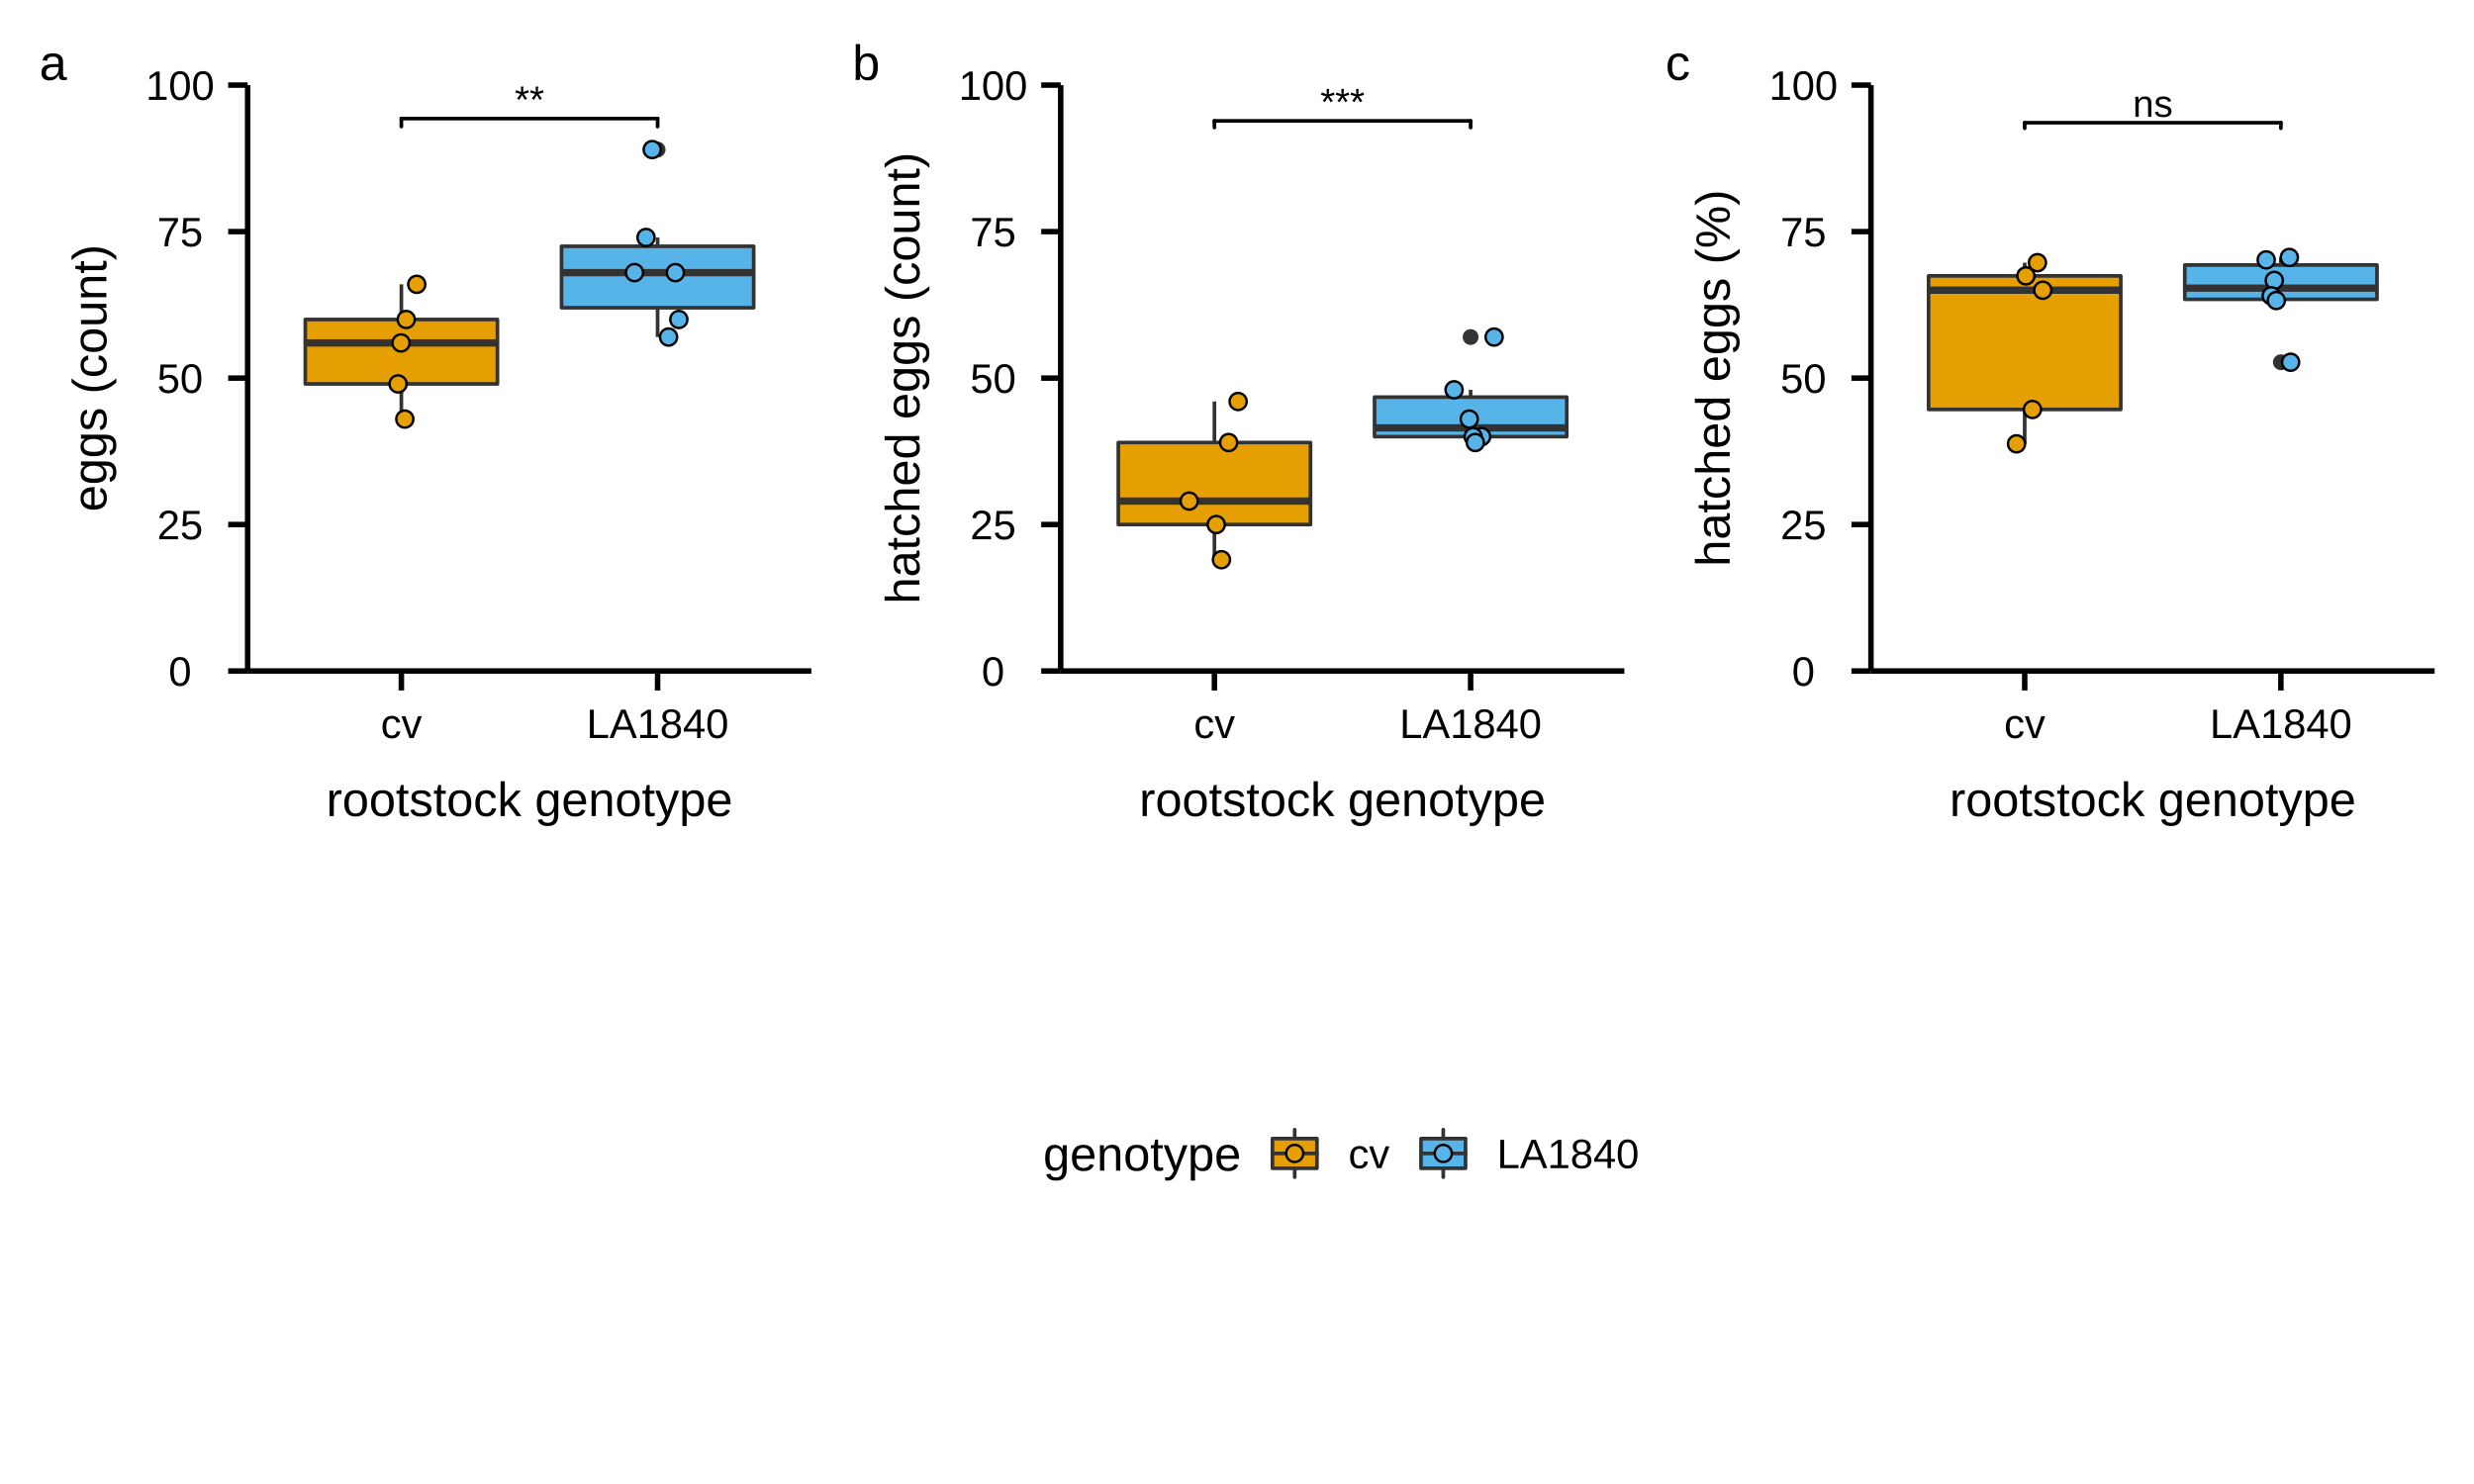
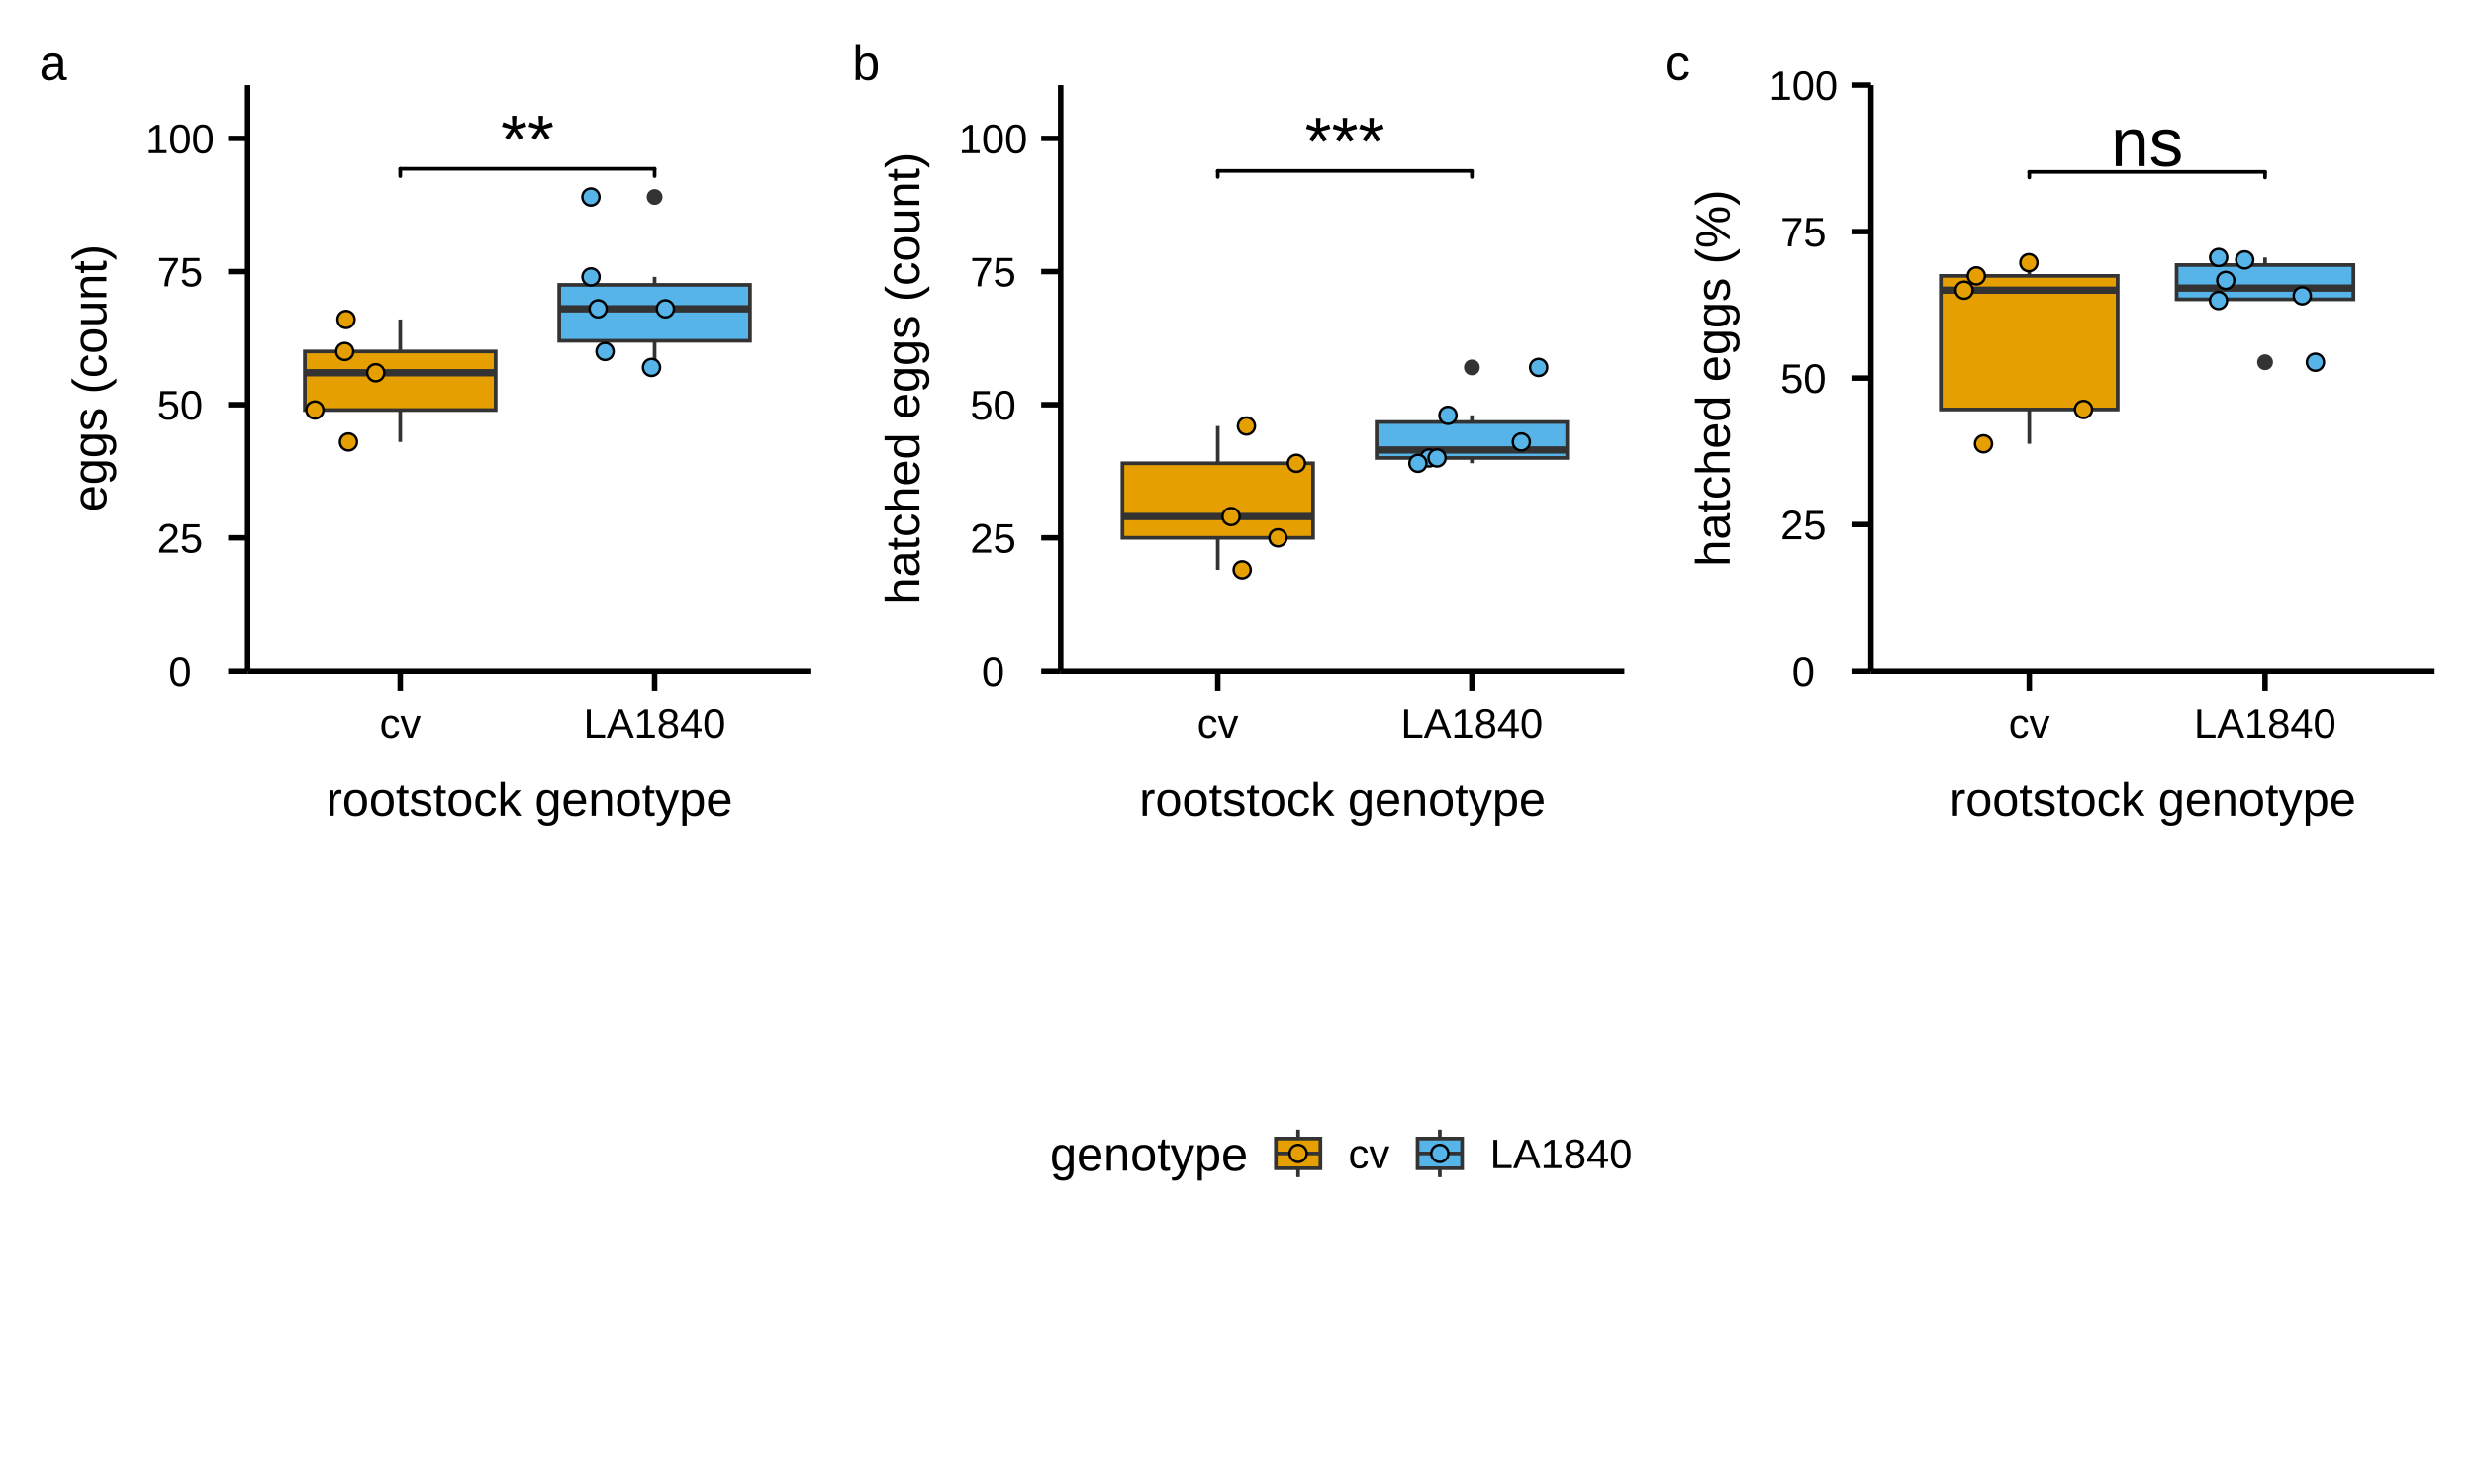
<svg xmlns="http://www.w3.org/2000/svg" class="svglite" width="720.00pt" height="432.00pt" viewBox="0 0 720.00 432.00">
  <defs>
    <style type="text/css">
    .svglite line, .svglite polyline, .svglite polygon, .svglite path, .svglite rect, .svglite circle {
      fill: none;
      stroke: #000000;
      stroke-linecap: round;
      stroke-linejoin: round;
      stroke-miterlimit: 10.00;
    }
    .svglite text {
      white-space: pre;
    }
  </style>
  </defs>
  <rect width="100%" height="100%" style="stroke: none; fill: #FFFFFF;" />
  <defs>
    <clipPath id="cpMC4wMHw3MjAuMDB8MC4wMHw0MzIuMDA=">
      <rect x="0.00" y="0.00" width="720.00" height="432.00" />
    </clipPath>
  </defs>
  <g clip-path="url(#cpMC4wMHw3MjAuMDB8MC4wMHw0MzIuMDA=)">
-     <rect x="0.00" y="-0" width="720.00" height="432.00" style="stroke-width: 1.07; stroke: #FFFFFF; fill: #FFFFFF;" />
+     <rect x="0" y="0" width="720.00" height="432.00" style="stroke-width: 1.07; stroke: #FFFFFF; fill: #FFFFFF;" />
  </g>
  <defs>
    <clipPath id="cpNS40OHw3MTQuNTJ8MjQ1LjAxfDQyNi41Mg==">
      <rect x="5.48" y="245.01" width="709.04" height="181.51" />
    </clipPath>
  </defs>
  <g clip-path="url(#cpNS40OHw3MTQuNTJ8MjQ1LjAxfDQyNi41Mg==)">
    <rect x="5.48" y="245.01" width="709.04" height="181.51" style="stroke-width: 1.07; stroke: #FFFFFF; fill: #FFFFFF;" />
  </g>
  <g clip-path="url(#cpMC4wMHw3MjAuMDB8MC4wMHw0MzIuMDA=)">
</g>
  <defs>
+     <clipPath id="cpNzIuMDd8NzA4LjU0fDI0Ljc4fDQyMS4wNA==">
+       <rect x="72.07" y="24.78" width="636.47" height="396.26" />
+     </clipPath>
+   </defs>
+   <g clip-path="url(#cpNzIuMDd8NzA4LjU0fDI0Ljc4fDQyMS4wNA==)">
+ </g>
+   <g clip-path="url(#cpMC4wMHw3MjAuMDB8MC4wMHw0MzIuMDA=)">
+ </g>
+   <defs>
    <clipPath id="cpNzIuMDd8NzA4LjU0fDI0Ljc4fDE5NS4zMw==">
      <rect x="72.07" y="24.78" width="636.47" height="170.55" />
    </clipPath>
  </defs>
  <g clip-path="url(#cpNzIuMDd8NzA4LjU0fDI0Ljc4fDE5NS4zMw==)">
</g>
  <g clip-path="url(#cpMC4wMHw3MjAuMDB8MC4wMHw0MzIuMDA=)">
</g>
+   <g clip-path="url(#cpNzIuMDd8NzA4LjU0fDI0Ljc4fDE5NS4zMw==)">
+ </g>
+   <g clip-path="url(#cpMC4wMHw3MjAuMDB8MC4wMHw0MzIuMDA=)">
+ </g>
  <defs>
    <clipPath id="cpNS40OHwyNDIuMTB8NS40OHwyNDUuMDE=">
      <rect x="5.48" y="5.48" width="236.62" height="239.53" />
    </clipPath>
  </defs>
  <g clip-path="url(#cpNS40OHwyNDIuMTB8NS40OHwyNDUuMDE=)">
    <rect x="5.48" y="5.48" width="236.62" height="239.53" style="stroke-width: 1.16; stroke: none;" />
  </g>
  <g clip-path="url(#cpMC4wMHw3MjAuMDB8MC4wMHw0MzIuMDA=)">
</g>
  <defs>
+     <clipPath id="cpMjQyLjEwfDQ3OC43MXw1LjQ4fDI0NS4wMQ==">
+       <rect x="242.10" y="5.48" width="236.62" height="239.53" />
+     </clipPath>
+   </defs>
+   <g clip-path="url(#cpMjQyLjEwfDQ3OC43MXw1LjQ4fDI0NS4wMQ==)">
+     <rect x="242.10" y="5.48" width="236.62" height="239.53" style="stroke-width: 1.16; stroke: none;" />
+   </g>
+   <g clip-path="url(#cpMC4wMHw3MjAuMDB8MC4wMHw0MzIuMDA=)">
+ </g>
+   <defs>
+     <clipPath id="cpNDc4LjcxfDcxNC41Mnw1LjQ4fDI0NS4wMQ==">
+       <rect x="478.71" y="5.48" width="235.81" height="239.53" />
+     </clipPath>
+   </defs>
+   <g clip-path="url(#cpNDc4LjcxfDcxNC41Mnw1LjQ4fDI0NS4wMQ==)">
+     <rect x="478.71" y="5.48" width="235.81" height="239.53" style="stroke-width: 1.16; stroke: none;" />
+   </g>
+   <g clip-path="url(#cpMC4wMHw3MjAuMDB8MC4wMHw0MzIuMDA=)">
+ </g>
+   <defs>
    <clipPath id="cpNzIuMDd8MjM2LjEyfDI0Ljc4fDE5NS4zMw==">
      <rect x="72.07" y="24.78" width="164.05" height="170.55" />
    </clipPath>
  </defs>
  <g clip-path="url(#cpNzIuMDd8MjM2LjEyfDI0Ljc4fDE5NS4zMw==)">
-     <line x1="116.81" y1="93.00" x2="116.81" y2="82.77" style="stroke-width: 1.07; stroke: #333333; stroke-linecap: butt;" />
-     <line x1="116.81" y1="111.76" x2="116.81" y2="122.00" style="stroke-width: 1.07; stroke: #333333; stroke-linecap: butt;" />
-     <polygon points="88.85,93.00 88.85,111.76 144.77,111.76 144.77,93.00 88.85,93.00 " style="stroke-width: 1.07; stroke: #333333; fill: #E69F00;" />
-     <line x1="88.85" y1="99.83" x2="144.77" y2="99.83" style="stroke-width: 2.13; stroke: #333333; stroke-linecap: butt;" />
-     <circle cx="191.38" cy="43.54" r="1.95" style="stroke-width: 0.71; stroke: #333333; fill: #333333;" />
-     <line x1="191.38" y1="71.69" x2="191.38" y2="69.13" style="stroke-width: 1.07; stroke: #333333; stroke-linecap: butt;" />
-     <line x1="191.38" y1="89.59" x2="191.38" y2="98.12" style="stroke-width: 1.07; stroke: #333333; stroke-linecap: butt;" />
-     <polygon points="163.42,71.69 163.42,89.59 219.34,89.59 219.34,71.69 163.42,71.69 " style="stroke-width: 1.07; stroke: #333333; fill: #56B4E9;" />
-     <line x1="163.42" y1="79.36" x2="219.34" y2="79.36" style="stroke-width: 2.13; stroke: #333333; stroke-linecap: butt;" />
-     <circle cx="197.56" cy="93.00" r="2.49" style="stroke-width: 0.71; fill: #56B4E9;" />
-     <circle cx="121.29" cy="82.77" r="2.49" style="stroke-width: 0.71; fill: #E69F00;" />
-     <circle cx="118.22" cy="93.00" r="2.49" style="stroke-width: 0.71; fill: #E69F00;" />
-     <circle cx="194.57" cy="98.12" r="2.49" style="stroke-width: 0.71; fill: #56B4E9;" />
-     <circle cx="188.01" cy="69.13" r="2.49" style="stroke-width: 0.71; fill: #56B4E9;" />
-     <circle cx="189.81" cy="43.54" r="2.49" style="stroke-width: 0.71; fill: #56B4E9;" />
-     <circle cx="117.81" cy="122.00" r="2.49" style="stroke-width: 0.71; fill: #E69F00;" />
-     <circle cx="115.85" cy="111.76" r="2.49" style="stroke-width: 0.71; fill: #E69F00;" />
-     <circle cx="116.71" cy="99.83" r="2.49" style="stroke-width: 0.71; fill: #E69F00;" />
-     <circle cx="184.66" cy="79.36" r="2.49" style="stroke-width: 0.71; fill: #56B4E9;" />
-     <circle cx="196.55" cy="79.36" r="2.49" style="stroke-width: 0.71; fill: #56B4E9;" />
-     <text x="154.09" y="32.80" text-anchor="middle" style="font-size: 11.04px; font-family: &quot;Arial&quot;;" textLength="8.58px" lengthAdjust="spacingAndGlyphs">**</text>
-     <line x1="116.81" y1="36.86" x2="116.81" y2="34.51" style="stroke-width: 1.07;" />
-     <line x1="116.81" y1="34.51" x2="191.38" y2="34.51" style="stroke-width: 1.07;" />
-     <line x1="191.38" y1="34.51" x2="191.38" y2="36.86" style="stroke-width: 1.07;" />
+     <line x1="116.49" y1="102.31" x2="116.49" y2="93.00" style="stroke-width: 1.07; stroke: #333333; stroke-linecap: butt;" />
+     <line x1="116.49" y1="119.36" x2="116.49" y2="128.66" style="stroke-width: 1.07; stroke: #333333; stroke-linecap: butt;" />
+     <polygon points="88.73,102.31 88.73,119.36 144.25,119.36 144.25,102.31 88.73,102.31 " style="stroke-width: 1.07; stroke: #333333; stroke-linecap: butt; stroke-linejoin: miter; fill: #E69F00;" />
+     <line x1="88.73" y1="108.51" x2="144.25" y2="108.51" style="stroke-width: 2.13; stroke: #333333; stroke-linecap: butt; stroke-linejoin: miter;" />
+     <circle cx="190.51" cy="57.34" r="1.95" style="stroke-width: 0.71; stroke: #333333; fill: #333333;" />
+     <line x1="190.51" y1="82.93" x2="190.51" y2="80.60" style="stroke-width: 1.07; stroke: #333333; stroke-linecap: butt;" />
+     <line x1="190.51" y1="99.21" x2="190.51" y2="106.96" style="stroke-width: 1.07; stroke: #333333; stroke-linecap: butt;" />
+     <polygon points="162.75,82.93 162.75,99.21 218.27,99.21 218.27,82.93 162.75,82.93 " style="stroke-width: 1.07; stroke: #333333; stroke-linecap: butt; stroke-linejoin: miter; fill: #56B4E9;" />
+     <line x1="162.75" y1="89.90" x2="218.27" y2="89.90" style="stroke-width: 2.13; stroke: #333333; stroke-linecap: butt; stroke-linejoin: miter;" />
+     <circle cx="176.09" cy="102.31" r="2.49" style="stroke-width: 0.71; fill: #56B4E9;" />
+     <circle cx="100.71" cy="93.00" r="2.49" style="stroke-width: 0.71; fill: #E69F00;" />
+     <circle cx="100.33" cy="102.31" r="2.49" style="stroke-width: 0.71; fill: #E69F00;" />
+     <circle cx="189.61" cy="106.96" r="2.49" style="stroke-width: 0.71; fill: #56B4E9;" />
+     <circle cx="172.01" cy="80.60" r="2.49" style="stroke-width: 0.71; fill: #56B4E9;" />
+     <circle cx="171.98" cy="57.34" r="2.49" style="stroke-width: 0.71; fill: #56B4E9;" />
+     <circle cx="101.41" cy="128.66" r="2.49" style="stroke-width: 0.71; fill: #E69F00;" />
+     <circle cx="91.65" cy="119.36" r="2.49" style="stroke-width: 0.71; fill: #E69F00;" />
+     <circle cx="109.36" cy="108.51" r="2.49" style="stroke-width: 0.71; fill: #E69F00;" />
+     <circle cx="174.08" cy="89.90" r="2.49" style="stroke-width: 0.71; fill: #56B4E9;" />
+     <circle cx="193.65" cy="89.90" r="2.49" style="stroke-width: 0.71; fill: #56B4E9;" />
+     <text x="153.50" y="47.42" text-anchor="middle" style="font-size: 19.92px; font-family: &quot;Arial&quot;;" textLength="15.49px" lengthAdjust="spacingAndGlyphs">**</text>
+     <line x1="116.49" y1="51.27" x2="116.49" y2="49.13" style="stroke-width: 1.07;" />
+     <line x1="116.49" y1="49.13" x2="190.51" y2="49.13" style="stroke-width: 1.07;" />
+     <line x1="190.51" y1="49.13" x2="190.51" y2="51.27" style="stroke-width: 1.07;" />
  </g>
  <g clip-path="url(#cpMC4wMHw3MjAuMDB8MC4wMHw0MzIuMDA=)">
    <polyline points="72.07,195.33 72.07,24.78 " style="stroke-width: 1.60; stroke-linecap: butt;" />
    <text x="52.40" y="199.63" text-anchor="middle" style="font-size: 12.00px; font-family: &quot;Arial&quot;;" textLength="6.67px" lengthAdjust="spacingAndGlyphs">0</text>
-     <text x="52.40" y="156.99" text-anchor="middle" style="font-size: 12.00px; font-family: &quot;Arial&quot;;" textLength="13.35px" lengthAdjust="spacingAndGlyphs">25</text>
-     <text x="52.40" y="114.36" text-anchor="middle" style="font-size: 12.00px; font-family: &quot;Arial&quot;;" textLength="13.35px" lengthAdjust="spacingAndGlyphs">50</text>
-     <text x="52.40" y="71.72" text-anchor="middle" style="font-size: 12.00px; font-family: &quot;Arial&quot;;" textLength="13.35px" lengthAdjust="spacingAndGlyphs">75</text>
-     <text x="52.40" y="29.08" text-anchor="middle" style="font-size: 12.00px; font-family: &quot;Arial&quot;;" textLength="20.02px" lengthAdjust="spacingAndGlyphs">100</text>
+     <text x="52.40" y="160.87" text-anchor="middle" style="font-size: 12.00px; font-family: &quot;Arial&quot;;" textLength="13.35px" lengthAdjust="spacingAndGlyphs">25</text>
+     <text x="52.40" y="122.11" text-anchor="middle" style="font-size: 12.00px; font-family: &quot;Arial&quot;;" textLength="13.35px" lengthAdjust="spacingAndGlyphs">50</text>
+     <text x="52.40" y="83.35" text-anchor="middle" style="font-size: 12.00px; font-family: &quot;Arial&quot;;" textLength="13.35px" lengthAdjust="spacingAndGlyphs">75</text>
+     <text x="52.40" y="44.59" text-anchor="middle" style="font-size: 12.00px; font-family: &quot;Arial&quot;;" textLength="20.02px" lengthAdjust="spacingAndGlyphs">100</text>
    <polyline points="66.40,195.33 72.07,195.33 " style="stroke-width: 1.60; stroke-linecap: butt;" />
-     <polyline points="66.40,152.70 72.07,152.70 " style="stroke-width: 1.60; stroke-linecap: butt;" />
-     <polyline points="66.40,110.06 72.07,110.06 " style="stroke-width: 1.60; stroke-linecap: butt;" />
-     <polyline points="66.40,67.42 72.07,67.42 " style="stroke-width: 1.60; stroke-linecap: butt;" />
-     <polyline points="66.40,24.78 72.07,24.78 " style="stroke-width: 1.60; stroke-linecap: butt;" />
+     <polyline points="66.40,156.57 72.07,156.57 " style="stroke-width: 1.60; stroke-linecap: butt;" />
+     <polyline points="66.40,117.81 72.07,117.81 " style="stroke-width: 1.60; stroke-linecap: butt;" />
+     <polyline points="66.40,79.05 72.07,79.05 " style="stroke-width: 1.60; stroke-linecap: butt;" />
+     <polyline points="66.40,40.29 72.07,40.29 " style="stroke-width: 1.60; stroke-linecap: butt;" />
    <polyline points="72.07,195.33 236.12,195.33 " style="stroke-width: 1.60; stroke-linecap: butt;" />
-     <polyline points="116.81,201.00 116.81,195.33 " style="stroke-width: 1.60; stroke-linecap: butt;" />
-     <polyline points="191.38,201.00 191.38,195.33 " style="stroke-width: 1.60; stroke-linecap: butt;" />
-     <text x="116.81" y="214.84" text-anchor="middle" style="font-size: 12.00px; font-family: &quot;Arial&quot;;" textLength="12.01px" lengthAdjust="spacingAndGlyphs">cv</text>
-     <text x="191.38" y="214.84" text-anchor="middle" style="font-size: 12.00px; font-family: &quot;Arial&quot;;" textLength="41.38px" lengthAdjust="spacingAndGlyphs">LA1840</text>
+     <polyline points="116.49,201.00 116.49,195.33 " style="stroke-width: 1.60; stroke-linecap: butt;" />
+     <polyline points="190.51,201.00 190.51,195.33 " style="stroke-width: 1.60; stroke-linecap: butt;" />
+     <text x="116.49" y="214.84" text-anchor="middle" style="font-size: 12.00px; font-family: &quot;Arial&quot;;" textLength="12.01px" lengthAdjust="spacingAndGlyphs">cv</text>
+     <text x="190.51" y="214.84" text-anchor="middle" style="font-size: 12.00px; font-family: &quot;Arial&quot;;" textLength="41.38px" lengthAdjust="spacingAndGlyphs">LA1840</text>
    <text x="154.09" y="237.56" text-anchor="middle" style="font-size: 14.00px; font-family: &quot;Arial&quot;;" textLength="118.25px" lengthAdjust="spacingAndGlyphs">rootstock genotype</text>
    <text transform="translate(30.96,110.06) rotate(-90)" text-anchor="middle" style="font-size: 14.00px; font-family: &quot;Arial&quot;;" textLength="77.79px" lengthAdjust="spacingAndGlyphs">eggs (count)</text>
    <text x="15.46" y="23.27" text-anchor="middle" style="font-size: 14.40px; font-family: &quot;Arial&quot;;" textLength="8.01px" lengthAdjust="spacingAndGlyphs">a</text>
  </g>
  <defs>
-     <clipPath id="cpMjQyLjEwfDQ3OC43MXw1LjQ4fDI0NS4wMQ==">
-       <rect x="242.10" y="5.48" width="236.62" height="239.53" />
-     </clipPath>
-   </defs>
-   <g clip-path="url(#cpMjQyLjEwfDQ3OC43MXw1LjQ4fDI0NS4wMQ==)">
-     <rect x="242.10" y="5.48" width="236.62" height="239.53" style="stroke-width: 1.16; stroke: none;" />
-   </g>
-   <g clip-path="url(#cpMC4wMHw3MjAuMDB8MC4wMHw0MzIuMDA=)">
- </g>
-   <defs>
    <clipPath id="cpMzA4LjY5fDQ3Mi43M3wyNC43OHwxOTUuMzM=">
      <rect x="308.69" y="24.78" width="164.05" height="170.55" />
    </clipPath>
  </defs>
  <g clip-path="url(#cpMzA4LjY5fDQ3Mi43M3wyNC43OHwxOTUuMzM=)">
-     <line x1="353.43" y1="128.82" x2="353.43" y2="116.88" style="stroke-width: 1.07; stroke: #333333; stroke-linecap: butt;" />
-     <line x1="353.43" y1="152.70" x2="353.43" y2="162.93" style="stroke-width: 1.07; stroke: #333333; stroke-linecap: butt;" />
-     <polygon points="325.46,128.82 325.46,152.70 381.39,152.70 381.39,128.82 325.46,128.82 " style="stroke-width: 1.07; stroke: #333333; fill: #E69F00;" />
-     <line x1="325.46" y1="145.87" x2="381.39" y2="145.87" style="stroke-width: 2.13; stroke: #333333; stroke-linecap: butt;" />
-     <circle cx="427.99" cy="98.12" r="1.95" style="stroke-width: 0.71; stroke: #333333; fill: #333333;" />
-     <line x1="427.99" y1="115.60" x2="427.99" y2="113.47" style="stroke-width: 1.07; stroke: #333333; stroke-linecap: butt;" />
-     <line x1="427.99" y1="127.11" x2="427.99" y2="128.82" style="stroke-width: 1.07; stroke: #333333; stroke-linecap: butt;" />
-     <polygon points="400.03,115.60 400.03,127.11 455.96,127.11 455.96,115.60 400.03,115.60 " style="stroke-width: 1.07; stroke: #333333; fill: #56B4E9;" />
-     <line x1="400.03" y1="124.56" x2="455.96" y2="124.56" style="stroke-width: 2.13; stroke: #333333; stroke-linecap: butt;" />
-     <circle cx="431.20" cy="127.11" r="2.49" style="stroke-width: 0.71; fill: #56B4E9;" />
-     <circle cx="360.33" cy="116.88" r="2.49" style="stroke-width: 0.71; fill: #E69F00;" />
-     <circle cx="357.57" cy="128.82" r="2.49" style="stroke-width: 0.71; fill: #E69F00;" />
-     <circle cx="428.73" cy="127.11" r="2.49" style="stroke-width: 0.71; fill: #56B4E9;" />
-     <circle cx="429.35" cy="128.82" r="2.49" style="stroke-width: 0.71; fill: #56B4E9;" />
-     <circle cx="434.83" cy="98.12" r="2.49" style="stroke-width: 0.71; fill: #56B4E9;" />
-     <circle cx="346.08" cy="145.87" r="2.49" style="stroke-width: 0.71; fill: #E69F00;" />
-     <circle cx="355.48" cy="162.93" r="2.49" style="stroke-width: 0.71; fill: #E69F00;" />
-     <circle cx="353.96" cy="152.70" r="2.49" style="stroke-width: 0.71; fill: #E69F00;" />
-     <circle cx="427.59" cy="122.00" r="2.49" style="stroke-width: 0.71; fill: #56B4E9;" />
-     <circle cx="423.18" cy="113.47" r="2.49" style="stroke-width: 0.71; fill: #56B4E9;" />
-     <text x="390.71" y="33.48" text-anchor="middle" style="font-size: 11.04px; font-family: &quot;Arial&quot;;" textLength="12.87px" lengthAdjust="spacingAndGlyphs">***</text>
-     <line x1="353.43" y1="37.13" x2="353.43" y2="35.19" style="stroke-width: 1.07;" />
-     <line x1="353.43" y1="35.19" x2="427.99" y2="35.19" style="stroke-width: 1.07;" />
-     <line x1="427.99" y1="35.19" x2="427.99" y2="37.13" style="stroke-width: 1.07;" />
+     <line x1="354.40" y1="134.87" x2="354.40" y2="124.01" style="stroke-width: 1.07; stroke: #333333; stroke-linecap: butt;" />
+     <line x1="354.40" y1="156.57" x2="354.40" y2="165.88" style="stroke-width: 1.07; stroke: #333333; stroke-linecap: butt;" />
+     <polygon points="326.67,134.87 326.67,156.57 382.14,156.57 382.14,134.87 326.67,134.87 " style="stroke-width: 1.07; stroke: #333333; stroke-linecap: butt; stroke-linejoin: miter; fill: #E69F00;" />
+     <line x1="326.67" y1="150.37" x2="382.14" y2="150.37" style="stroke-width: 2.13; stroke: #333333; stroke-linecap: butt; stroke-linejoin: miter;" />
+     <circle cx="428.36" cy="106.96" r="1.95" style="stroke-width: 0.71; stroke: #333333; fill: #333333;" />
+     <line x1="428.36" y1="122.85" x2="428.36" y2="120.91" style="stroke-width: 1.07; stroke: #333333; stroke-linecap: butt;" />
+     <line x1="428.36" y1="133.32" x2="428.36" y2="134.87" style="stroke-width: 1.07; stroke: #333333; stroke-linecap: butt;" />
+     <polygon points="400.63,122.85 400.63,133.32 456.09,133.32 456.09,122.85 400.63,122.85 " style="stroke-width: 1.07; stroke: #333333; stroke-linecap: butt; stroke-linejoin: miter; fill: #56B4E9;" />
+     <line x1="400.63" y1="130.99" x2="456.09" y2="130.99" style="stroke-width: 2.13; stroke: #333333; stroke-linecap: butt; stroke-linejoin: miter;" />
+     <circle cx="415.91" cy="133.32" r="2.49" style="stroke-width: 0.71; fill: #56B4E9;" />
+     <circle cx="362.74" cy="124.01" r="2.49" style="stroke-width: 0.71; fill: #E69F00;" />
+     <circle cx="377.29" cy="134.87" r="2.49" style="stroke-width: 0.71; fill: #E69F00;" />
+     <circle cx="418.23" cy="133.32" r="2.49" style="stroke-width: 0.71; fill: #56B4E9;" />
+     <circle cx="412.65" cy="134.87" r="2.49" style="stroke-width: 0.71; fill: #56B4E9;" />
+     <circle cx="447.79" cy="106.96" r="2.49" style="stroke-width: 0.71; fill: #56B4E9;" />
+     <circle cx="358.27" cy="150.37" r="2.49" style="stroke-width: 0.71; fill: #E69F00;" />
+     <circle cx="361.50" cy="165.88" r="2.49" style="stroke-width: 0.71; fill: #E69F00;" />
+     <circle cx="371.92" cy="156.57" r="2.49" style="stroke-width: 0.71; fill: #E69F00;" />
+     <circle cx="442.75" cy="128.66" r="2.49" style="stroke-width: 0.71; fill: #56B4E9;" />
+     <circle cx="421.40" cy="120.91" r="2.49" style="stroke-width: 0.71; fill: #56B4E9;" />
+     <text x="391.38" y="48.04" text-anchor="middle" style="font-size: 19.92px; font-family: &quot;Arial&quot;;" textLength="23.24px" lengthAdjust="spacingAndGlyphs">***</text>
+     <line x1="354.40" y1="51.51" x2="354.40" y2="49.75" style="stroke-width: 1.07;" />
+     <line x1="354.40" y1="49.75" x2="428.36" y2="49.75" style="stroke-width: 1.07;" />
+     <line x1="428.36" y1="49.75" x2="428.36" y2="51.51" style="stroke-width: 1.07;" />
  </g>
  <g clip-path="url(#cpMC4wMHw3MjAuMDB8MC4wMHw0MzIuMDA=)">
    <polyline points="308.69,195.33 308.69,24.78 " style="stroke-width: 1.60; stroke-linecap: butt;" />
    <text x="289.02" y="199.63" text-anchor="middle" style="font-size: 12.00px; font-family: &quot;Arial&quot;;" textLength="6.67px" lengthAdjust="spacingAndGlyphs">0</text>
-     <text x="289.02" y="156.99" text-anchor="middle" style="font-size: 12.00px; font-family: &quot;Arial&quot;;" textLength="13.35px" lengthAdjust="spacingAndGlyphs">25</text>
-     <text x="289.02" y="114.36" text-anchor="middle" style="font-size: 12.00px; font-family: &quot;Arial&quot;;" textLength="13.35px" lengthAdjust="spacingAndGlyphs">50</text>
-     <text x="289.02" y="71.72" text-anchor="middle" style="font-size: 12.00px; font-family: &quot;Arial&quot;;" textLength="13.35px" lengthAdjust="spacingAndGlyphs">75</text>
-     <text x="289.02" y="29.08" text-anchor="middle" style="font-size: 12.00px; font-family: &quot;Arial&quot;;" textLength="20.02px" lengthAdjust="spacingAndGlyphs">100</text>
+     <text x="289.02" y="160.87" text-anchor="middle" style="font-size: 12.00px; font-family: &quot;Arial&quot;;" textLength="13.35px" lengthAdjust="spacingAndGlyphs">25</text>
+     <text x="289.02" y="122.11" text-anchor="middle" style="font-size: 12.00px; font-family: &quot;Arial&quot;;" textLength="13.35px" lengthAdjust="spacingAndGlyphs">50</text>
+     <text x="289.02" y="83.35" text-anchor="middle" style="font-size: 12.00px; font-family: &quot;Arial&quot;;" textLength="13.35px" lengthAdjust="spacingAndGlyphs">75</text>
+     <text x="289.02" y="44.59" text-anchor="middle" style="font-size: 12.00px; font-family: &quot;Arial&quot;;" textLength="20.02px" lengthAdjust="spacingAndGlyphs">100</text>
    <polyline points="303.02,195.33 308.69,195.33 " style="stroke-width: 1.60; stroke-linecap: butt;" />
-     <polyline points="303.02,152.70 308.69,152.70 " style="stroke-width: 1.60; stroke-linecap: butt;" />
-     <polyline points="303.02,110.06 308.69,110.06 " style="stroke-width: 1.60; stroke-linecap: butt;" />
-     <polyline points="303.02,67.42 308.69,67.42 " style="stroke-width: 1.60; stroke-linecap: butt;" />
-     <polyline points="303.02,24.78 308.69,24.78 " style="stroke-width: 1.60; stroke-linecap: butt;" />
+     <polyline points="303.02,156.57 308.69,156.57 " style="stroke-width: 1.60; stroke-linecap: butt;" />
+     <polyline points="303.02,117.81 308.69,117.81 " style="stroke-width: 1.60; stroke-linecap: butt;" />
+     <polyline points="303.02,79.05 308.69,79.05 " style="stroke-width: 1.60; stroke-linecap: butt;" />
+     <polyline points="303.02,40.29 308.69,40.29 " style="stroke-width: 1.60; stroke-linecap: butt;" />
    <polyline points="308.69,195.33 472.73,195.33 " style="stroke-width: 1.60; stroke-linecap: butt;" />
-     <polyline points="353.43,201.00 353.43,195.33 " style="stroke-width: 1.60; stroke-linecap: butt;" />
-     <polyline points="427.99,201.00 427.99,195.33 " style="stroke-width: 1.60; stroke-linecap: butt;" />
-     <text x="353.43" y="214.84" text-anchor="middle" style="font-size: 12.00px; font-family: &quot;Arial&quot;;" textLength="12.01px" lengthAdjust="spacingAndGlyphs">cv</text>
-     <text x="427.99" y="214.84" text-anchor="middle" style="font-size: 12.00px; font-family: &quot;Arial&quot;;" textLength="41.38px" lengthAdjust="spacingAndGlyphs">LA1840</text>
+     <polyline points="354.40,201.00 354.40,195.33 " style="stroke-width: 1.60; stroke-linecap: butt;" />
+     <polyline points="428.36,201.00 428.36,195.33 " style="stroke-width: 1.60; stroke-linecap: butt;" />
+     <text x="354.40" y="214.84" text-anchor="middle" style="font-size: 12.00px; font-family: &quot;Arial&quot;;" textLength="12.01px" lengthAdjust="spacingAndGlyphs">cv</text>
+     <text x="428.36" y="214.84" text-anchor="middle" style="font-size: 12.00px; font-family: &quot;Arial&quot;;" textLength="41.38px" lengthAdjust="spacingAndGlyphs">LA1840</text>
    <text x="390.71" y="237.56" text-anchor="middle" style="font-size: 14.00px; font-family: &quot;Arial&quot;;" textLength="118.25px" lengthAdjust="spacingAndGlyphs">rootstock genotype</text>
    <text transform="translate(267.57,110.06) rotate(-90)" text-anchor="middle" style="font-size: 14.00px; font-family: &quot;Arial&quot;;" textLength="131.48px" lengthAdjust="spacingAndGlyphs">hatched eggs (count)</text>
    <text x="252.08" y="23.27" text-anchor="middle" style="font-size: 14.40px; font-family: &quot;Arial&quot;;" textLength="8.01px" lengthAdjust="spacingAndGlyphs">b</text>
  </g>
  <defs>
-     <clipPath id="cpNDc4LjcxfDcxNC41Mnw1LjQ4fDI0NS4wMQ==">
-       <rect x="478.71" y="5.48" width="235.81" height="239.53" />
-     </clipPath>
-   </defs>
-   <g clip-path="url(#cpNDc4LjcxfDcxNC41Mnw1LjQ4fDI0NS4wMQ==)">
-     <rect x="478.71" y="5.48" width="235.81" height="239.53" style="stroke-width: 1.16; stroke: none;" />
-   </g>
-   <g clip-path="url(#cpMC4wMHw3MjAuMDB8MC4wMHw0MzIuMDA=)">
- </g>
-   <defs>
    <clipPath id="cpNTQ0LjUwfDcwOC41NHwyNC43OHwxOTUuMzM=">
      <rect x="544.50" y="24.78" width="164.05" height="170.55" />
    </clipPath>
  </defs>
  <g clip-path="url(#cpNTQ0LjUwfDcwOC41NHwyNC43OHwxOTUuMzM=)">
-     <line x1="589.24" y1="80.31" x2="589.24" y2="76.47" style="stroke-width: 1.07; stroke: #333333; stroke-linecap: butt;" />
-     <line x1="589.24" y1="119.20" x2="589.24" y2="129.20" style="stroke-width: 1.07; stroke: #333333; stroke-linecap: butt;" />
-     <polygon points="561.27,80.31 561.27,119.20 617.20,119.20 617.20,80.31 561.27,80.31 " style="stroke-width: 1.07; stroke: #333333; fill: #E69F00;" />
-     <line x1="561.27" y1="84.48" x2="617.20" y2="84.48" style="stroke-width: 2.13; stroke: #333333; stroke-linecap: butt;" />
-     <circle cx="663.80" cy="105.45" r="1.95" style="stroke-width: 0.71; stroke: #333333; fill: #333333;" />
-     <line x1="663.80" y1="77.15" x2="663.80" y2="74.95" style="stroke-width: 1.07; stroke: #333333; stroke-linecap: butt;" />
-     <line x1="663.80" y1="87.14" x2="663.80" y2="87.49" style="stroke-width: 1.07; stroke: #333333; stroke-linecap: butt;" />
-     <polygon points="635.84,77.15 635.84,87.14 691.77,87.14 691.77,77.15 635.84,77.15 " style="stroke-width: 1.07; stroke: #333333; fill: #56B4E9;" />
-     <line x1="635.84" y1="83.87" x2="691.77" y2="83.87" style="stroke-width: 2.13; stroke: #333333; stroke-linecap: butt;" />
-     <circle cx="661.88" cy="81.63" r="2.49" style="stroke-width: 0.71; fill: #56B4E9;" />
-     <circle cx="592.95" cy="76.47" r="2.49" style="stroke-width: 0.71; fill: #E69F00;" />
-     <circle cx="594.51" cy="84.48" r="2.49" style="stroke-width: 0.71; fill: #E69F00;" />
-     <circle cx="659.53" cy="75.65" r="2.49" style="stroke-width: 0.71; fill: #56B4E9;" />
-     <circle cx="666.63" cy="105.45" r="2.49" style="stroke-width: 0.71; fill: #56B4E9;" />
-     <circle cx="660.99" cy="86.11" r="2.49" style="stroke-width: 0.71; fill: #56B4E9;" />
-     <circle cx="589.59" cy="80.31" r="2.49" style="stroke-width: 0.71; fill: #E69F00;" />
-     <circle cx="586.86" cy="129.20" r="2.49" style="stroke-width: 0.71; fill: #E69F00;" />
-     <circle cx="591.50" cy="119.20" r="2.49" style="stroke-width: 0.71; fill: #E69F00;" />
-     <circle cx="662.47" cy="87.49" r="2.49" style="stroke-width: 0.71; fill: #56B4E9;" />
-     <circle cx="666.26" cy="74.95" r="2.49" style="stroke-width: 0.71; fill: #56B4E9;" />
-     <text x="626.52" y="34.01" text-anchor="middle" style="font-size: 11.04px; font-family: &quot;Arial&quot;;" textLength="11.65px" lengthAdjust="spacingAndGlyphs">ns</text>
-     <line x1="589.24" y1="37.34" x2="589.24" y2="35.72" style="stroke-width: 1.07;" />
-     <line x1="589.24" y1="35.72" x2="663.80" y2="35.72" style="stroke-width: 1.07;" />
-     <line x1="663.80" y1="35.72" x2="663.80" y2="37.34" style="stroke-width: 1.07;" />
+     <line x1="590.57" y1="80.31" x2="590.57" y2="76.47" style="stroke-width: 1.07; stroke: #333333; stroke-linecap: butt;" />
+     <line x1="590.57" y1="119.20" x2="590.57" y2="129.20" style="stroke-width: 1.07; stroke: #333333; stroke-linecap: butt;" />
+     <polygon points="564.84,80.31 564.84,119.20 616.30,119.20 616.30,80.31 564.84,80.31 " style="stroke-width: 1.07; stroke: #333333; stroke-linecap: butt; stroke-linejoin: miter; fill: #E69F00;" />
+     <line x1="564.84" y1="84.48" x2="616.30" y2="84.48" style="stroke-width: 2.13; stroke: #333333; stroke-linecap: butt; stroke-linejoin: miter;" />
+     <circle cx="659.19" cy="105.45" r="1.95" style="stroke-width: 0.71; stroke: #333333; fill: #333333;" />
+     <line x1="659.19" y1="77.15" x2="659.19" y2="74.95" style="stroke-width: 1.07; stroke: #333333; stroke-linecap: butt;" />
+     <line x1="659.19" y1="87.14" x2="659.19" y2="87.49" style="stroke-width: 1.07; stroke: #333333; stroke-linecap: butt;" />
+     <polygon points="633.45,77.15 633.45,87.14 684.92,87.14 684.92,77.15 633.45,77.15 " style="stroke-width: 1.07; stroke: #333333; stroke-linecap: butt; stroke-linejoin: miter; fill: #56B4E9;" />
+     <line x1="633.45" y1="83.87" x2="684.92" y2="83.87" style="stroke-width: 2.13; stroke: #333333; stroke-linecap: butt; stroke-linejoin: miter;" />
+     <circle cx="647.76" cy="81.63" r="2.49" style="stroke-width: 0.71; fill: #56B4E9;" />
+     <circle cx="590.46" cy="76.47" r="2.49" style="stroke-width: 0.71; fill: #E69F00;" />
+     <circle cx="571.61" cy="84.48" r="2.49" style="stroke-width: 0.71; fill: #E69F00;" />
+     <circle cx="653.27" cy="75.65" r="2.49" style="stroke-width: 0.71; fill: #56B4E9;" />
+     <circle cx="673.85" cy="105.45" r="2.49" style="stroke-width: 0.71; fill: #56B4E9;" />
+     <circle cx="670.02" cy="86.11" r="2.49" style="stroke-width: 0.71; fill: #56B4E9;" />
+     <circle cx="575.17" cy="80.31" r="2.49" style="stroke-width: 0.71; fill: #E69F00;" />
+     <circle cx="577.25" cy="129.20" r="2.49" style="stroke-width: 0.71; fill: #E69F00;" />
+     <circle cx="606.35" cy="119.20" r="2.49" style="stroke-width: 0.71; fill: #E69F00;" />
+     <circle cx="645.65" cy="87.49" r="2.49" style="stroke-width: 0.71; fill: #56B4E9;" />
+     <circle cx="645.69" cy="74.95" r="2.49" style="stroke-width: 0.71; fill: #56B4E9;" />
+     <text x="624.88" y="48.34" text-anchor="middle" style="font-size: 19.92px; font-family: &quot;Arial&quot;;" textLength="21.03px" lengthAdjust="spacingAndGlyphs">ns</text>
+     <line x1="590.57" y1="51.67" x2="590.57" y2="50.04" style="stroke-width: 1.07;" />
+     <line x1="590.57" y1="50.04" x2="659.19" y2="50.04" style="stroke-width: 1.07;" />
+     <line x1="659.19" y1="50.04" x2="659.19" y2="51.67" style="stroke-width: 1.07;" />
  </g>
  <g clip-path="url(#cpMC4wMHw3MjAuMDB8MC4wMHw0MzIuMDA=)">
    <polyline points="544.50,195.33 544.50,24.78 " style="stroke-width: 1.60; stroke-linecap: butt;" />
    <text x="524.83" y="199.63" text-anchor="middle" style="font-size: 12.00px; font-family: &quot;Arial&quot;;" textLength="6.67px" lengthAdjust="spacingAndGlyphs">0</text>
    <text x="524.83" y="156.99" text-anchor="middle" style="font-size: 12.00px; font-family: &quot;Arial&quot;;" textLength="13.35px" lengthAdjust="spacingAndGlyphs">25</text>
    <text x="524.83" y="114.36" text-anchor="middle" style="font-size: 12.00px; font-family: &quot;Arial&quot;;" textLength="13.35px" lengthAdjust="spacingAndGlyphs">50</text>
    <text x="524.83" y="71.72" text-anchor="middle" style="font-size: 12.00px; font-family: &quot;Arial&quot;;" textLength="13.35px" lengthAdjust="spacingAndGlyphs">75</text>
    <text x="524.83" y="29.08" text-anchor="middle" style="font-size: 12.00px; font-family: &quot;Arial&quot;;" textLength="20.02px" lengthAdjust="spacingAndGlyphs">100</text>
    <polyline points="538.83,195.33 544.50,195.33 " style="stroke-width: 1.60; stroke-linecap: butt;" />
    <polyline points="538.83,152.70 544.50,152.70 " style="stroke-width: 1.60; stroke-linecap: butt;" />
    <polyline points="538.83,110.06 544.50,110.06 " style="stroke-width: 1.60; stroke-linecap: butt;" />
    <polyline points="538.83,67.42 544.50,67.42 " style="stroke-width: 1.60; stroke-linecap: butt;" />
    <polyline points="538.83,24.78 544.50,24.78 " style="stroke-width: 1.60; stroke-linecap: butt;" />
    <polyline points="544.50,195.33 708.54,195.33 " style="stroke-width: 1.60; stroke-linecap: butt;" />
-     <polyline points="589.24,201.00 589.24,195.33 " style="stroke-width: 1.60; stroke-linecap: butt;" />
-     <polyline points="663.80,201.00 663.80,195.33 " style="stroke-width: 1.60; stroke-linecap: butt;" />
-     <text x="589.24" y="214.84" text-anchor="middle" style="font-size: 12.00px; font-family: &quot;Arial&quot;;" textLength="12.01px" lengthAdjust="spacingAndGlyphs">cv</text>
-     <text x="663.80" y="214.84" text-anchor="middle" style="font-size: 12.00px; font-family: &quot;Arial&quot;;" textLength="41.38px" lengthAdjust="spacingAndGlyphs">LA1840</text>
+     <polyline points="590.57,201.00 590.57,195.33 " style="stroke-width: 1.60; stroke-linecap: butt;" />
+     <polyline points="659.19,201.00 659.19,195.33 " style="stroke-width: 1.60; stroke-linecap: butt;" />
+     <text x="590.57" y="214.84" text-anchor="middle" style="font-size: 12.00px; font-family: &quot;Arial&quot;;" textLength="12.01px" lengthAdjust="spacingAndGlyphs">cv</text>
+     <text x="659.19" y="214.84" text-anchor="middle" style="font-size: 12.00px; font-family: &quot;Arial&quot;;" textLength="41.38px" lengthAdjust="spacingAndGlyphs">LA1840</text>
    <text x="626.52" y="237.56" text-anchor="middle" style="font-size: 14.00px; font-family: &quot;Arial&quot;;" textLength="118.25px" lengthAdjust="spacingAndGlyphs">rootstock genotype</text>
    <text transform="translate(503.38,110.06) rotate(-90)" text-anchor="middle" style="font-size: 14.00px; font-family: &quot;Arial&quot;;" textLength="109.69px" lengthAdjust="spacingAndGlyphs">hatched eggs (%)</text>
    <text x="488.29" y="23.27" text-anchor="middle" style="font-size: 14.40px; font-family: &quot;Arial&quot;;" textLength="7.20px" lengthAdjust="spacingAndGlyphs">c</text>
  </g>
  <defs>
    <clipPath id="cpNzIuMDd8NzA4LjU0fDI1MC40OXw0MjEuMDQ=">
      <rect x="72.07" y="250.49" width="636.47" height="170.55" />
    </clipPath>
  </defs>
  <g clip-path="url(#cpNzIuMDd8NzA4LjU0fDI1MC40OXw0MjEuMDQ=)">
</g>
  <g clip-path="url(#cpMC4wMHw3MjAuMDB8MC4wMHw0MzIuMDA=)">
</g>
  <g clip-path="url(#cpNzIuMDd8NzA4LjU0fDI1MC40OXw0MjEuMDQ=)">
</g>
  <g clip-path="url(#cpMC4wMHw3MjAuMDB8MC4wMHw0MzIuMDA=)">
</g>
  <g clip-path="url(#cpNzIuMDd8NzA4LjU0fDI1MC40OXw0MjEuMDQ=)">
</g>
-   <defs>
-     <clipPath id="cpMjk3LjYxfDQ4My4wMHwzMjEuMTV8MzUwLjM4">
-       <rect x="297.61" y="321.15" width="185.38" height="29.24" />
-     </clipPath>
-   </defs>
-   <g clip-path="url(#cpMjk3LjYxfDQ4My4wMHwzMjEuMTV8MzUwLjM4)">
- </g>
-   <g clip-path="url(#cpMC4wMHw3MjAuMDB8MC4wMHw0MzIuMDA=)">
-     <rect x="297.61" y="321.15" width="185.38" height="29.24" style="stroke-width: 1.16; stroke: none;" />
-   </g>
-   <g clip-path="url(#cpMjk3LjYxfDQ4My4wMHwzMjEuMTV8MzUwLjM4)">
- </g>
-   <g clip-path="url(#cpMC4wMHw3MjAuMDB8MC4wMHw0MzIuMDA=)">
-     <text x="332.39" y="340.78" text-anchor="middle" style="font-size: 14.00px; font-family: &quot;Arial&quot;;" textLength="57.59px" lengthAdjust="spacingAndGlyphs">genotype</text>
-   </g>
-   <g clip-path="url(#cpMjk3LjYxfDQ4My4wMHwzMjEuMTV8MzUwLjM4)">
- </g>
-   <g clip-path="url(#cpMC4wMHw3MjAuMDB8MC4wMHw0MzIuMDA=)">
-     <rect x="368.15" y="327.13" width="17.28" height="17.28" style="stroke-width: 1.16; stroke: none;" />
-   </g>
-   <g clip-path="url(#cpMjk3LjYxfDQ4My4wMHwzMjEuMTV8MzUwLjM4)">
- </g>
-   <g clip-path="url(#cpMC4wMHw3MjAuMDB8MC4wMHw0MzIuMDA=)">
-     <polyline points="376.79,342.68 376.79,340.09 " style="stroke-width: 1.07; stroke: #333333;" />
-     <polyline points="376.79,331.45 376.79,328.85 " style="stroke-width: 1.07; stroke: #333333;" />
-     <rect x="370.31" y="331.45" width="12.96" height="8.64" style="stroke-width: 1.07; stroke: #333333; fill: #E69F00;" />
-     <polyline points="370.31,335.77 383.27,335.77 " style="stroke-width: 1.07; stroke: #333333;" />
-   </g>
-   <g clip-path="url(#cpMjk3LjYxfDQ4My4wMHwzMjEuMTV8MzUwLjM4)">
- </g>
-   <g clip-path="url(#cpMC4wMHw3MjAuMDB8MC4wMHw0MzIuMDA=)">
-     <circle cx="376.79" cy="335.77" r="2.49" style="stroke-width: 0.71; fill: #E69F00;" />
-   </g>
-   <g clip-path="url(#cpMjk3LjYxfDQ4My4wMHwzMjEuMTV8MzUwLjM4)">
- </g>
-   <g clip-path="url(#cpMC4wMHw3MjAuMDB8MC4wMHw0MzIuMDA=)">
-     <rect x="411.39" y="327.13" width="17.28" height="17.28" style="stroke-width: 1.16; stroke: none;" />
-   </g>
-   <g clip-path="url(#cpMjk3LjYxfDQ4My4wMHwzMjEuMTV8MzUwLjM4)">
- </g>
-   <g clip-path="url(#cpMC4wMHw3MjAuMDB8MC4wMHw0MzIuMDA=)">
-     <polyline points="420.03,342.68 420.03,340.09 " style="stroke-width: 1.07; stroke: #333333;" />
-     <polyline points="420.03,331.45 420.03,328.85 " style="stroke-width: 1.07; stroke: #333333;" />
-     <rect x="413.55" y="331.45" width="12.96" height="8.64" style="stroke-width: 1.07; stroke: #333333; fill: #56B4E9;" />
-     <polyline points="413.55,335.77 426.51,335.77 " style="stroke-width: 1.07; stroke: #333333;" />
-   </g>
-   <g clip-path="url(#cpMjk3LjYxfDQ4My4wMHwzMjEuMTV8MzUwLjM4)">
- </g>
-   <g clip-path="url(#cpMC4wMHw3MjAuMDB8MC4wMHw0MzIuMDA=)">
-     <circle cx="420.03" cy="335.77" r="2.49" style="stroke-width: 0.71; fill: #56B4E9;" />
-   </g>
-   <g clip-path="url(#cpMjk3LjYxfDQ4My4wMHwzMjEuMTV8MzUwLjM4)">
+   <g clip-path="url(#cpMC4wMHw3MjAuMDB8MC4wMHw0MzIuMDA=)">
+     <rect x="299.61" y="321.15" width="181.40" height="29.24" style="stroke-width: 1.16; stroke: none;" />
+   </g>
+   <g clip-path="url(#cpNzIuMDd8NzA4LjU0fDI1MC40OXw0MjEuMDQ=)">
+ </g>
+   <g clip-path="url(#cpMC4wMHw3MjAuMDB8MC4wMHw0MzIuMDA=)">
+     <text x="305.58" y="340.78" style="font-size: 14.00px; font-family: &quot;Arial&quot;;" textLength="57.59px" lengthAdjust="spacingAndGlyphs">genotype</text>
+   </g>
+   <g clip-path="url(#cpNzIuMDd8NzA4LjU0fDI1MC40OXw0MjEuMDQ=)">
+ </g>
+   <g clip-path="url(#cpMC4wMHw3MjAuMDB8MC4wMHw0MzIuMDA=)">
+     <rect x="369.15" y="327.13" width="17.28" height="17.28" style="stroke-width: 1.16; stroke: none;" />
+   </g>
+   <g clip-path="url(#cpNzIuMDd8NzA4LjU0fDI1MC40OXw0MjEuMDQ=)">
+ </g>
+   <g clip-path="url(#cpMC4wMHw3MjAuMDB8MC4wMHw0MzIuMDA=)">
+     <polyline points="377.79,342.68 377.79,340.09 " style="stroke-width: 1.07; stroke: #333333; stroke-linecap: butt; stroke-linejoin: miter;" />
+     <polyline points="377.79,331.45 377.79,328.85 " style="stroke-width: 1.07; stroke: #333333; stroke-linecap: butt; stroke-linejoin: miter;" />
+     <rect x="371.31" y="331.45" width="12.96" height="8.64" style="stroke-width: 1.07; stroke: #333333; stroke-linecap: butt; stroke-linejoin: miter; fill: #E69F00;" />
+     <polyline points="371.31,335.77 384.27,335.77 " style="stroke-width: 1.07; stroke: #333333; stroke-linecap: butt; stroke-linejoin: miter;" />
+   </g>
+   <g clip-path="url(#cpNzIuMDd8NzA4LjU0fDI1MC40OXw0MjEuMDQ=)">
+ </g>
+   <g clip-path="url(#cpMC4wMHw3MjAuMDB8MC4wMHw0MzIuMDA=)">
+     <circle cx="377.79" cy="335.77" r="2.49" style="stroke-width: 0.71; fill: #E69F00;" />
+   </g>
+   <g clip-path="url(#cpNzIuMDd8NzA4LjU0fDI1MC40OXw0MjEuMDQ=)">
+ </g>
+   <g clip-path="url(#cpMC4wMHw3MjAuMDB8MC4wMHw0MzIuMDA=)">
+     <rect x="410.39" y="327.13" width="17.28" height="17.28" style="stroke-width: 1.16; stroke: none;" />
+   </g>
+   <g clip-path="url(#cpNzIuMDd8NzA4LjU0fDI1MC40OXw0MjEuMDQ=)">
+ </g>
+   <g clip-path="url(#cpMC4wMHw3MjAuMDB8MC4wMHw0MzIuMDA=)">
+     <polyline points="419.03,342.68 419.03,340.09 " style="stroke-width: 1.07; stroke: #333333; stroke-linecap: butt; stroke-linejoin: miter;" />
+     <polyline points="419.03,331.45 419.03,328.85 " style="stroke-width: 1.07; stroke: #333333; stroke-linecap: butt; stroke-linejoin: miter;" />
+     <rect x="412.55" y="331.45" width="12.96" height="8.64" style="stroke-width: 1.07; stroke: #333333; stroke-linecap: butt; stroke-linejoin: miter; fill: #56B4E9;" />
+     <polyline points="412.55,335.77 425.51,335.77 " style="stroke-width: 1.07; stroke: #333333; stroke-linecap: butt; stroke-linejoin: miter;" />
+   </g>
+   <g clip-path="url(#cpNzIuMDd8NzA4LjU0fDI1MC40OXw0MjEuMDQ=)">
+ </g>
+   <g clip-path="url(#cpMC4wMHw3MjAuMDB8MC4wMHw0MzIuMDA=)">
+     <circle cx="419.03" cy="335.77" r="2.49" style="stroke-width: 0.71; fill: #56B4E9;" />
+   </g>
+   <g clip-path="url(#cpNzIuMDd8NzA4LjU0fDI1MC40OXw0MjEuMDQ=)">
</g>
  <g clip-path="url(#cpMC4wMHw3MjAuMDB8MC4wMHw0MzIuMDA=)">
    <text x="392.41" y="340.06" style="font-size: 12.00px; font-family: &quot;Arial&quot;;" textLength="12.01px" lengthAdjust="spacingAndGlyphs">cv</text>
  </g>
-   <g clip-path="url(#cpMjk3LjYxfDQ4My4wMHwzMjEuMTV8MzUwLjM4)">
- </g>
-   <g clip-path="url(#cpMC4wMHw3MjAuMDB8MC4wMHw0MzIuMDA=)">
-     <text x="435.64" y="340.06" style="font-size: 12.00px; font-family: &quot;Arial&quot;;" textLength="41.38px" lengthAdjust="spacingAndGlyphs">LA1840</text>
-   </g>
-   <g clip-path="url(#cpMjk3LjYxfDQ4My4wMHwzMjEuMTV8MzUwLjM4)">
- </g>
+   <g clip-path="url(#cpNzIuMDd8NzA4LjU0fDI1MC40OXw0MjEuMDQ=)">
+ </g>
+   <g clip-path="url(#cpMC4wMHw3MjAuMDB8MC4wMHw0MzIuMDA=)">
+     <text x="433.65" y="340.06" style="font-size: 12.00px; font-family: &quot;Arial&quot;;" textLength="41.38px" lengthAdjust="spacingAndGlyphs">LA1840</text>
+   </g>
  <g clip-path="url(#cpNzIuMDd8NzA4LjU0fDI1MC40OXw0MjEuMDQ=)">
</g>
  <g clip-path="url(#cpMC4wMHw3MjAuMDB8MC4wMHw0MzIuMDA=)">
</g>
</svg>
